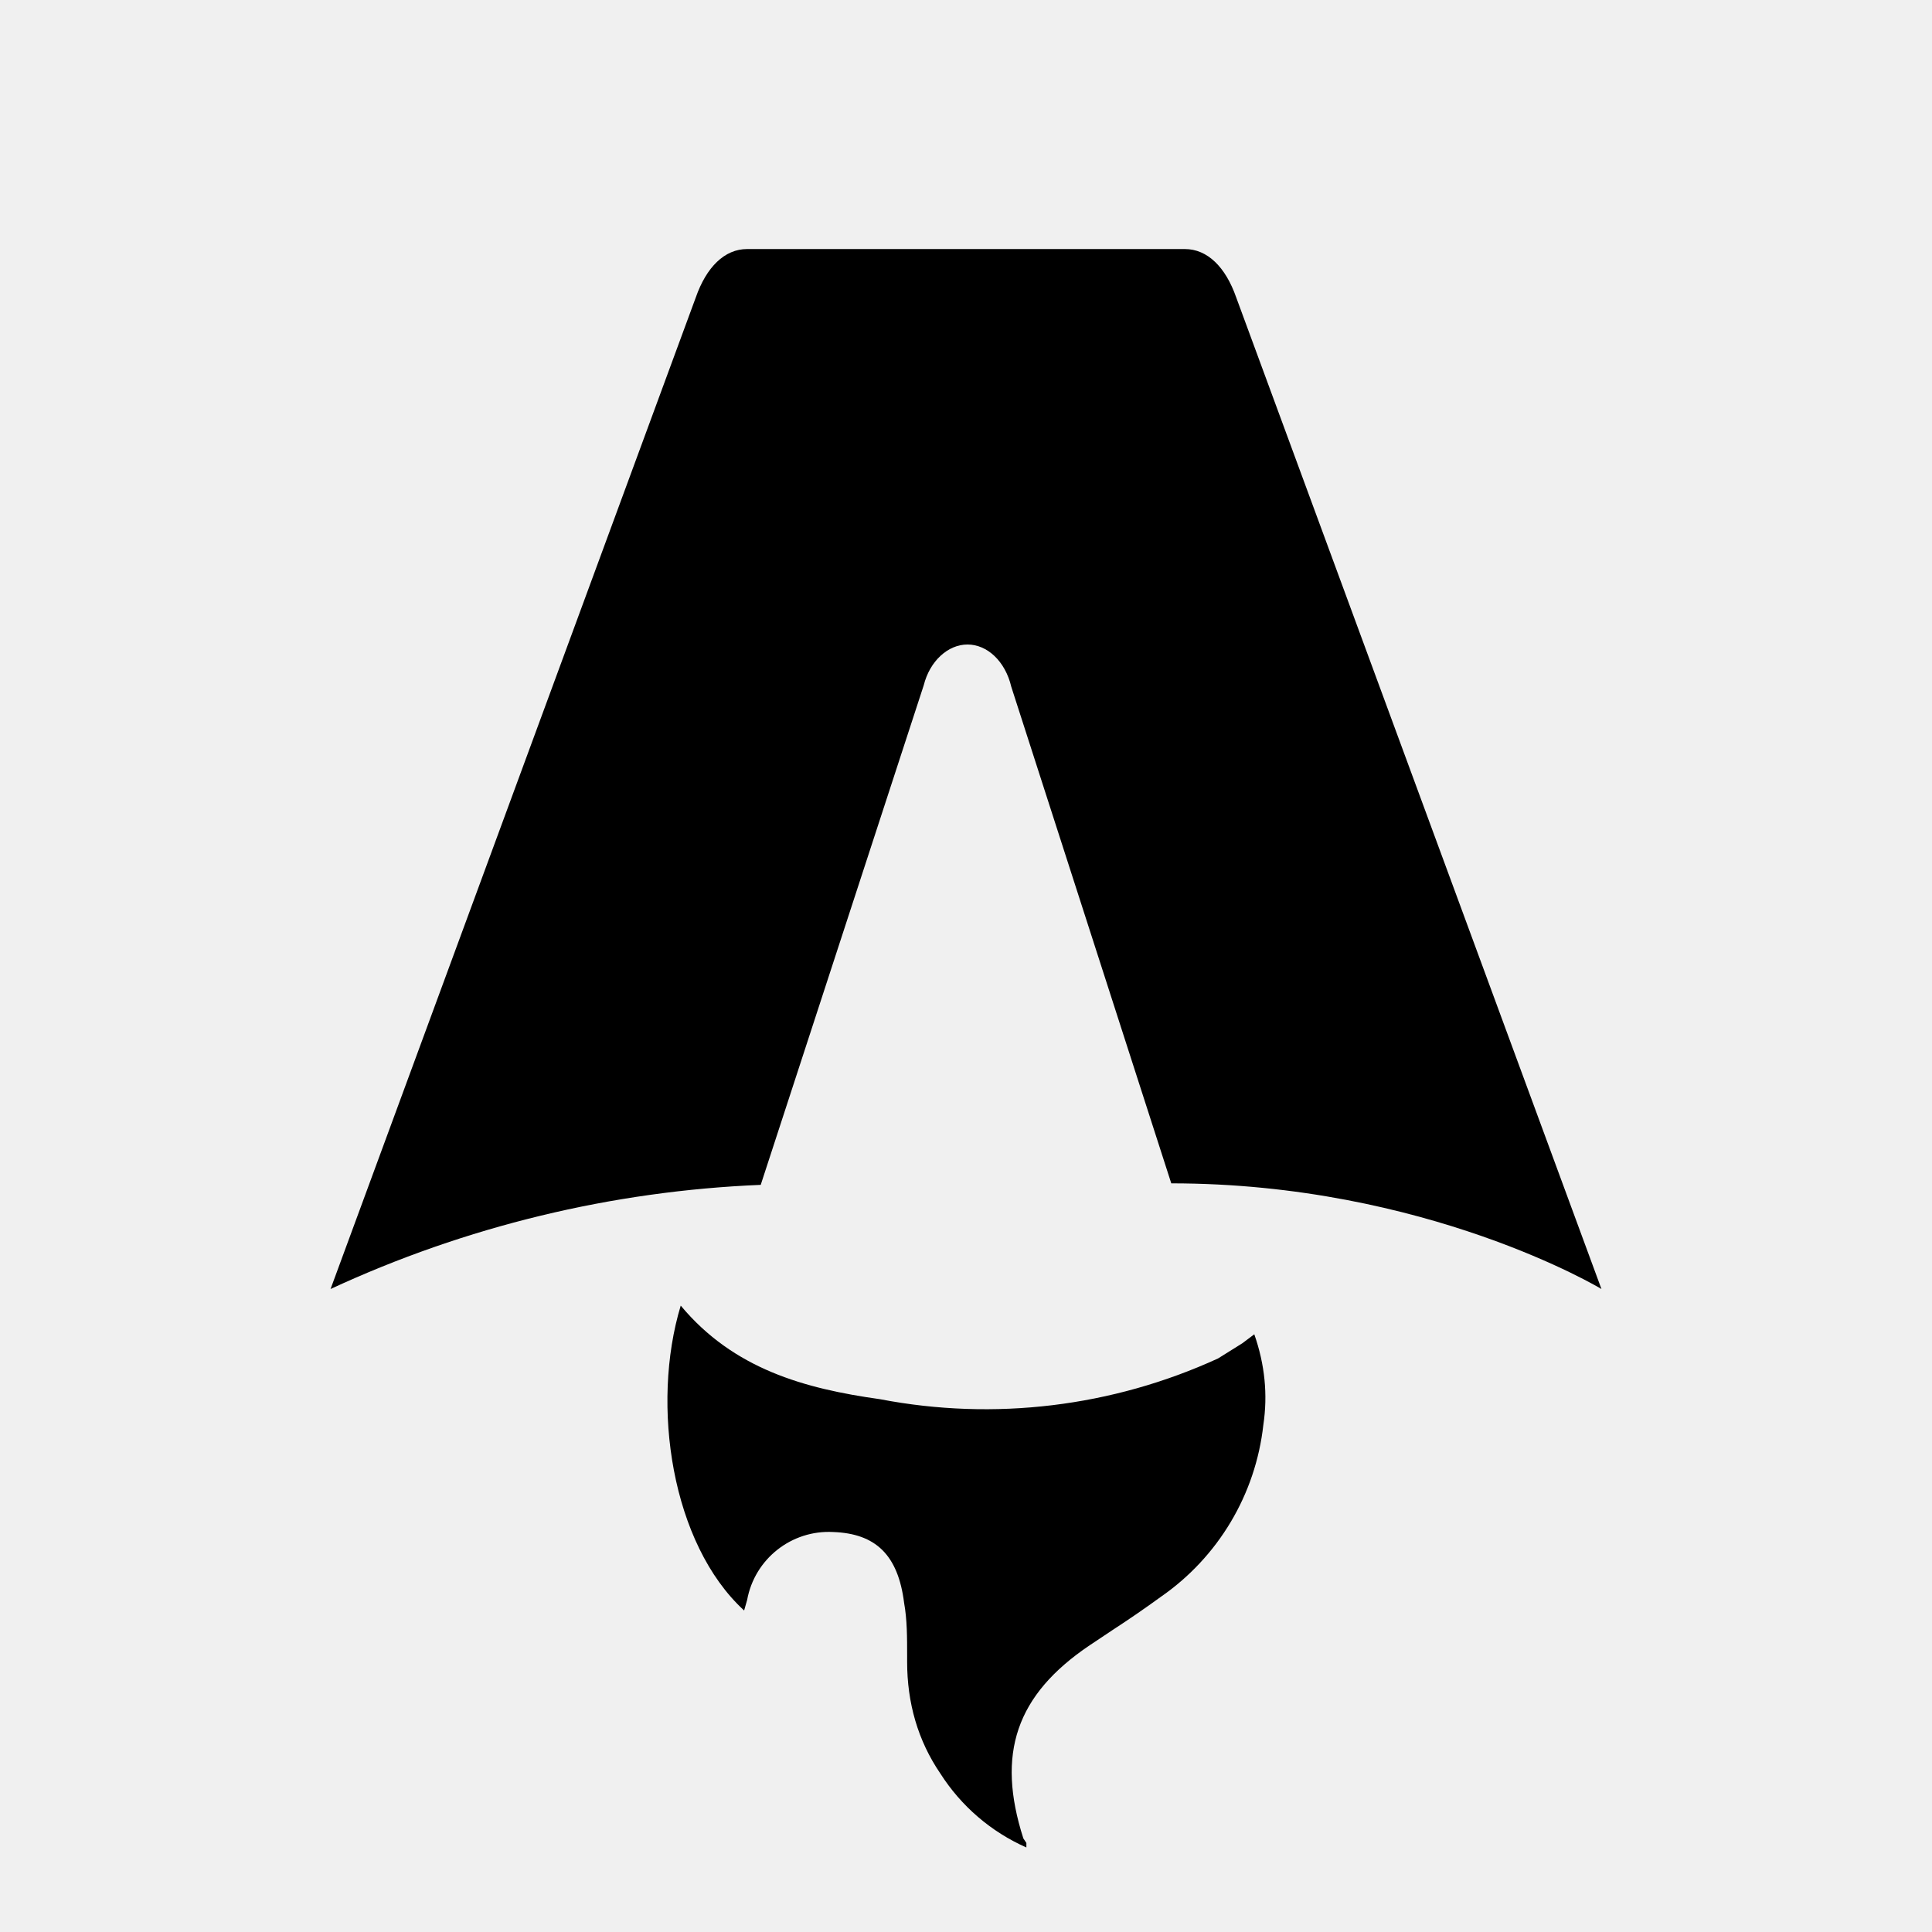
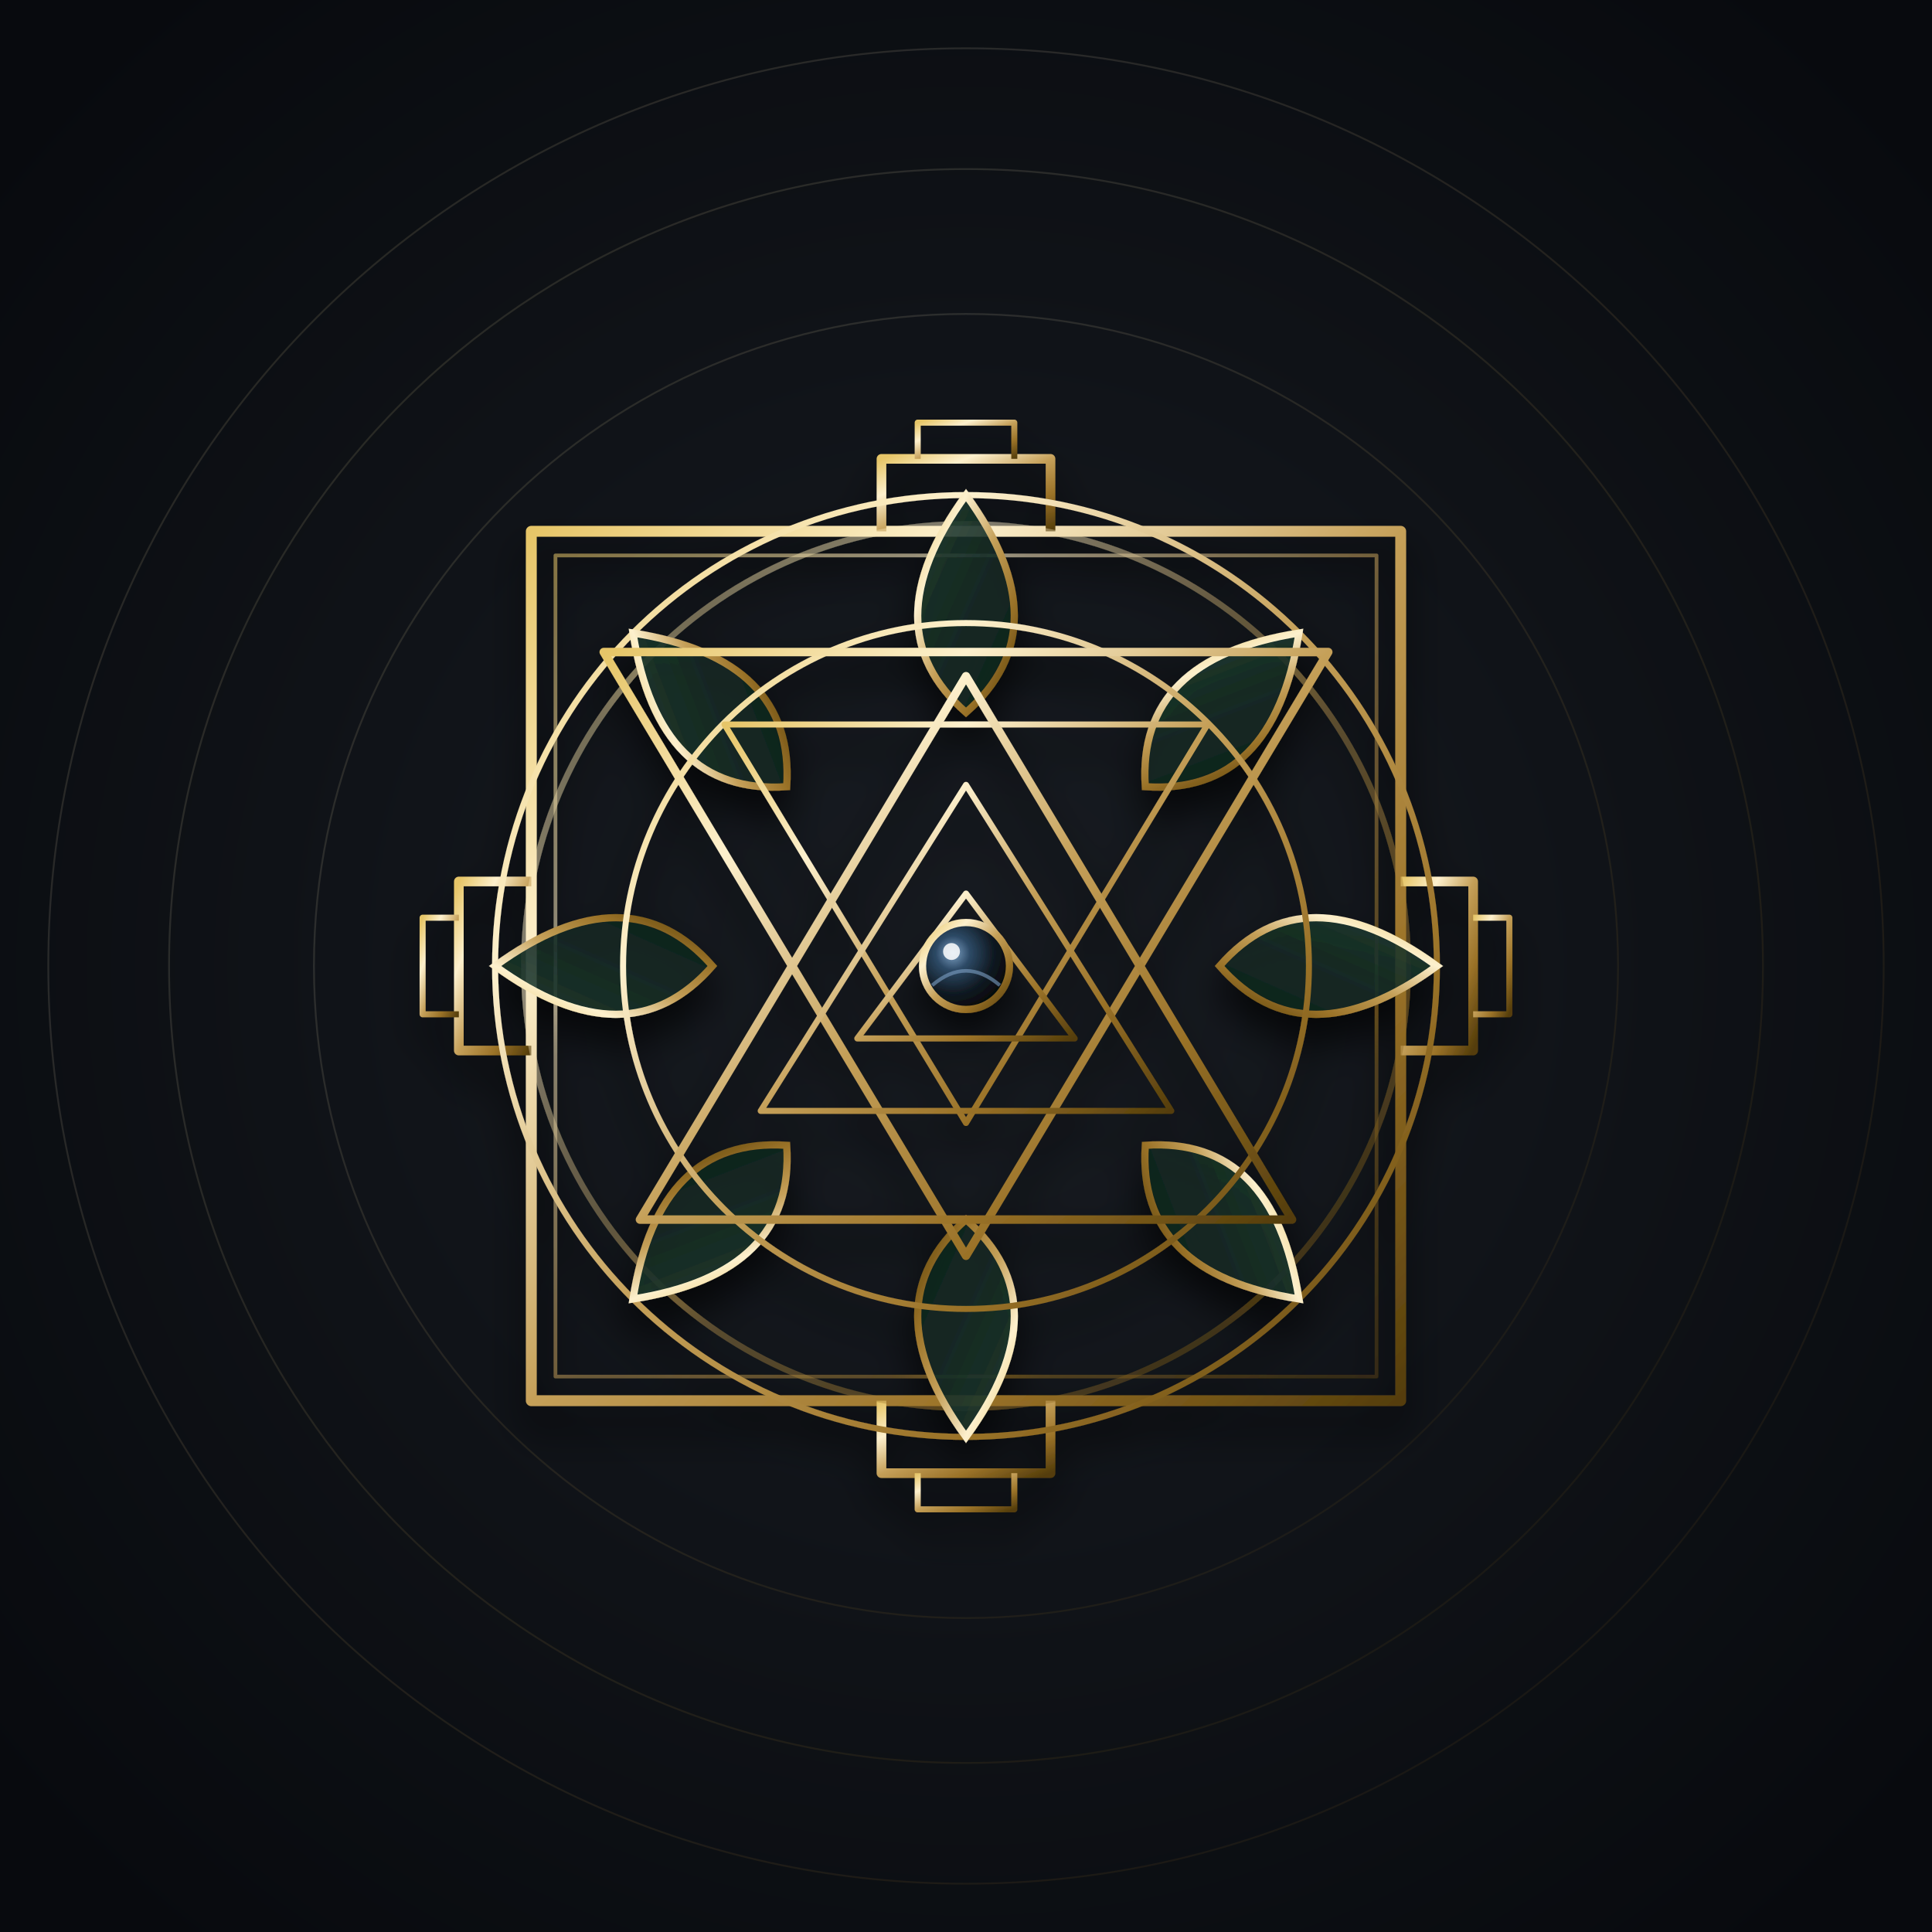
- <svg xmlns="http://www.w3.org/2000/svg" fill="none" viewBox="0 0 128 128">
-   <path d="M50.4 78.5a75.1 75.1 0 0 0-28.5 6.9l24.2-65.7c.7-2 1.9-3.2 3.4-3.2h29c1.5 0 2.7 1.2 3.4 3.2l24.2 65.7s-11.6-7-28.5-7L67 45.5c-.4-1.7-1.6-2.8-2.9-2.8-1.3 0-2.5 1.1-2.9 2.7L50.4 78.5Zm-1.1 28.2Zm-4.2-20.2c-2 6.6-.6 15.8 4.2 20.2a17.5 17.5 0 0 1 .2-.7 5.5 5.5 0 0 1 5.7-4.5c2.8.1 4.3 1.5 4.7 4.7.2 1.1.2 2.3.2 3.5v.4c0 2.7.7 5.2 2.2 7.4a13 13 0 0 0 5.7 4.9v-.3l-.2-.3c-1.8-5.6-.5-9.5 4.4-12.8l1.5-1a73 73 0 0 0 3.2-2.2 16 16 0 0 0 6.8-11.4c.3-2 .1-4-.6-6l-.8.6-1.6 1a37 37 0 0 1-22.4 2.7c-5-.7-9.7-2-13.2-6.2Z" />
-   <style>
-         path { fill: #000; }
-         @media (prefers-color-scheme: dark) {
-             path { fill: #FFF; }
-         }
-     </style>
+ <svg xmlns="http://www.w3.org/2000/svg" viewBox="0 0 800 800" width="100%" height="100%">
+   <defs>
+     <linearGradient id="gold" x1="0%" y1="0%" x2="100%" y2="100%">
+       <stop offset="0%" stop-color="#E6C567" />
+       <stop offset="25%" stop-color="#FDF0CD" />
+       <stop offset="50%" stop-color="#C5A059" />
+       <stop offset="75%" stop-color="#9A7228" />
+       <stop offset="100%" stop-color="#543D0B" />
+     </linearGradient>
+     <radialGradient id="slate-bg" cx="50%" cy="50%" r="65%">
+       <stop offset="0%" stop-color="#181C22" />
+       <stop offset="100%" stop-color="#080A0E" />
+     </radialGradient>
+     <linearGradient id="patina" x1="0%" y1="0%" x2="100%" y2="100%">
+       <stop offset="0%" stop-color="#1F3D33" stop-opacity="0.85" />
+       <stop offset="100%" stop-color="#0D1E19" stop-opacity="0.95" />
+     </linearGradient>
+     <radialGradient id="gem-sphere" cx="35%" cy="35%" r="65%">
+       <stop offset="0%" stop-color="#7EA1C4" />
+       <stop offset="30%" stop-color="#2D4A66" />
+       <stop offset="70%" stop-color="#111B24" />
+       <stop offset="100%" stop-color="#06090D" />
+     </radialGradient>
+     <filter id="shadow" x="-30%" y="-30%" width="160%" height="160%">
+       <feDropShadow dx="0" dy="10" stdDeviation="8" flood-color="#000" flood-opacity="0.75" />
+     </filter>
+   </defs>
+   <rect width="800" height="800" fill="url(#slate-bg)" />
+   <g fill="none" stroke="url(#gold)" stroke-width="0.75" stroke-opacity="0.12">
+     <circle cx="400" cy="400" r="380" />
+     <circle cx="400" cy="400" r="330" />
+     <circle cx="400" cy="400" r="270" />
+   </g>
+   <g filter="url(#shadow)">
+     <g fill="none" stroke="url(#gold)" stroke-linejoin="round">
+       <rect x="220" y="220" width="360" height="360" stroke-width="4.5" />
+       <rect x="230" y="230" width="340" height="340" stroke-width="1.5" stroke-opacity="0.5" />
+       <path d="M 365,220 L 365,190 L 435,190 L 435,220" stroke-width="4" />
+       <path d="M 380,190 L 380,175 L 420,175 L 420,190" stroke-width="2.5" />
+       <path d="M 365,580 L 365,610 L 435,610 L 435,580" stroke-width="4" />
+       <path d="M 380,610 L 380,625 L 420,625 L 420,610" stroke-width="2.5" />
+       <path d="M 220,365 L 190,365 L 190,435 L 220,435" stroke-width="4" />
+       <path d="M 190,380 L 175,380 L 175,420 L 190,420" stroke-width="2.5" />
+       <path d="M 580,365 L 610,365 L 610,435 L 580,435" stroke-width="4" />
+       <path d="M 610,380 L 625,380 L 625,420 L 610,420" stroke-width="2.5" />
+     </g>
+     <g fill="none" stroke="url(#gold)" stroke-width="2.5">
+       <circle cx="400" cy="400" r="195" />
+       <circle cx="400" cy="400" r="183" stroke-opacity="0.4" />
+     </g>
+     <g fill="url(#patina)" stroke="url(#gold)" stroke-width="3">
+       <path d="M 400,205 Q 440,260 400,295 Q 360,260 400,205 Z" transform="rotate(0, 400, 400)" />
+       <path d="M 400,205 Q 440,260 400,295 Q 360,260 400,205 Z" transform="rotate(45, 400, 400)" />
+       <path d="M 400,205 Q 440,260 400,295 Q 360,260 400,205 Z" transform="rotate(90, 400, 400)" />
+       <path d="M 400,205 Q 440,260 400,295 Q 360,260 400,205 Z" transform="rotate(135, 400, 400)" />
+       <path d="M 400,205 Q 440,260 400,295 Q 360,260 400,205 Z" transform="rotate(180, 400, 400)" />
+       <path d="M 400,205 Q 440,260 400,295 Q 360,260 400,205 Z" transform="rotate(225, 400, 400)" />
+       <path d="M 400,205 Q 440,260 400,295 Q 360,260 400,205 Z" transform="rotate(270, 400, 400)" />
+       <path d="M 400,205 Q 440,260 400,295 Q 360,260 400,205 Z" transform="rotate(315, 400, 400)" />
+     </g>
+     <g fill="none" stroke="url(#gold)" stroke-width="2.5">
+       <circle cx="400" cy="400" r="142" />
+     </g>
+     <g fill="none" stroke="url(#gold)" stroke-width="3" stroke-linejoin="round">
+       <polygon points="400,520 250,270 550,270" stroke-width="3.5" />
+       <polygon points="400,465 300,300 500,300" stroke-width="2.5" />
+       <polygon points="400,280 265,505 535,505" stroke-width="3.5" />
+       <polygon points="400,325 315,460 485,460" stroke-width="2.5" />
+       <polygon points="400,370 355,430 445,430" stroke-width="2.5" />
+     </g>
+     <g>
+       <circle cx="400" cy="400" r="18" fill="url(#gem-sphere)" stroke="url(#gold)" stroke-width="3" />
+       <path d="M 386,408 Q 400,396 414,408" fill="none" stroke="#7EA1C4" stroke-width="1.5" stroke-opacity="0.6" />
+       <circle cx="394" cy="394" r="3.5" fill="#FFF" opacity="0.85" />
+     </g>
+   </g>
</svg>
